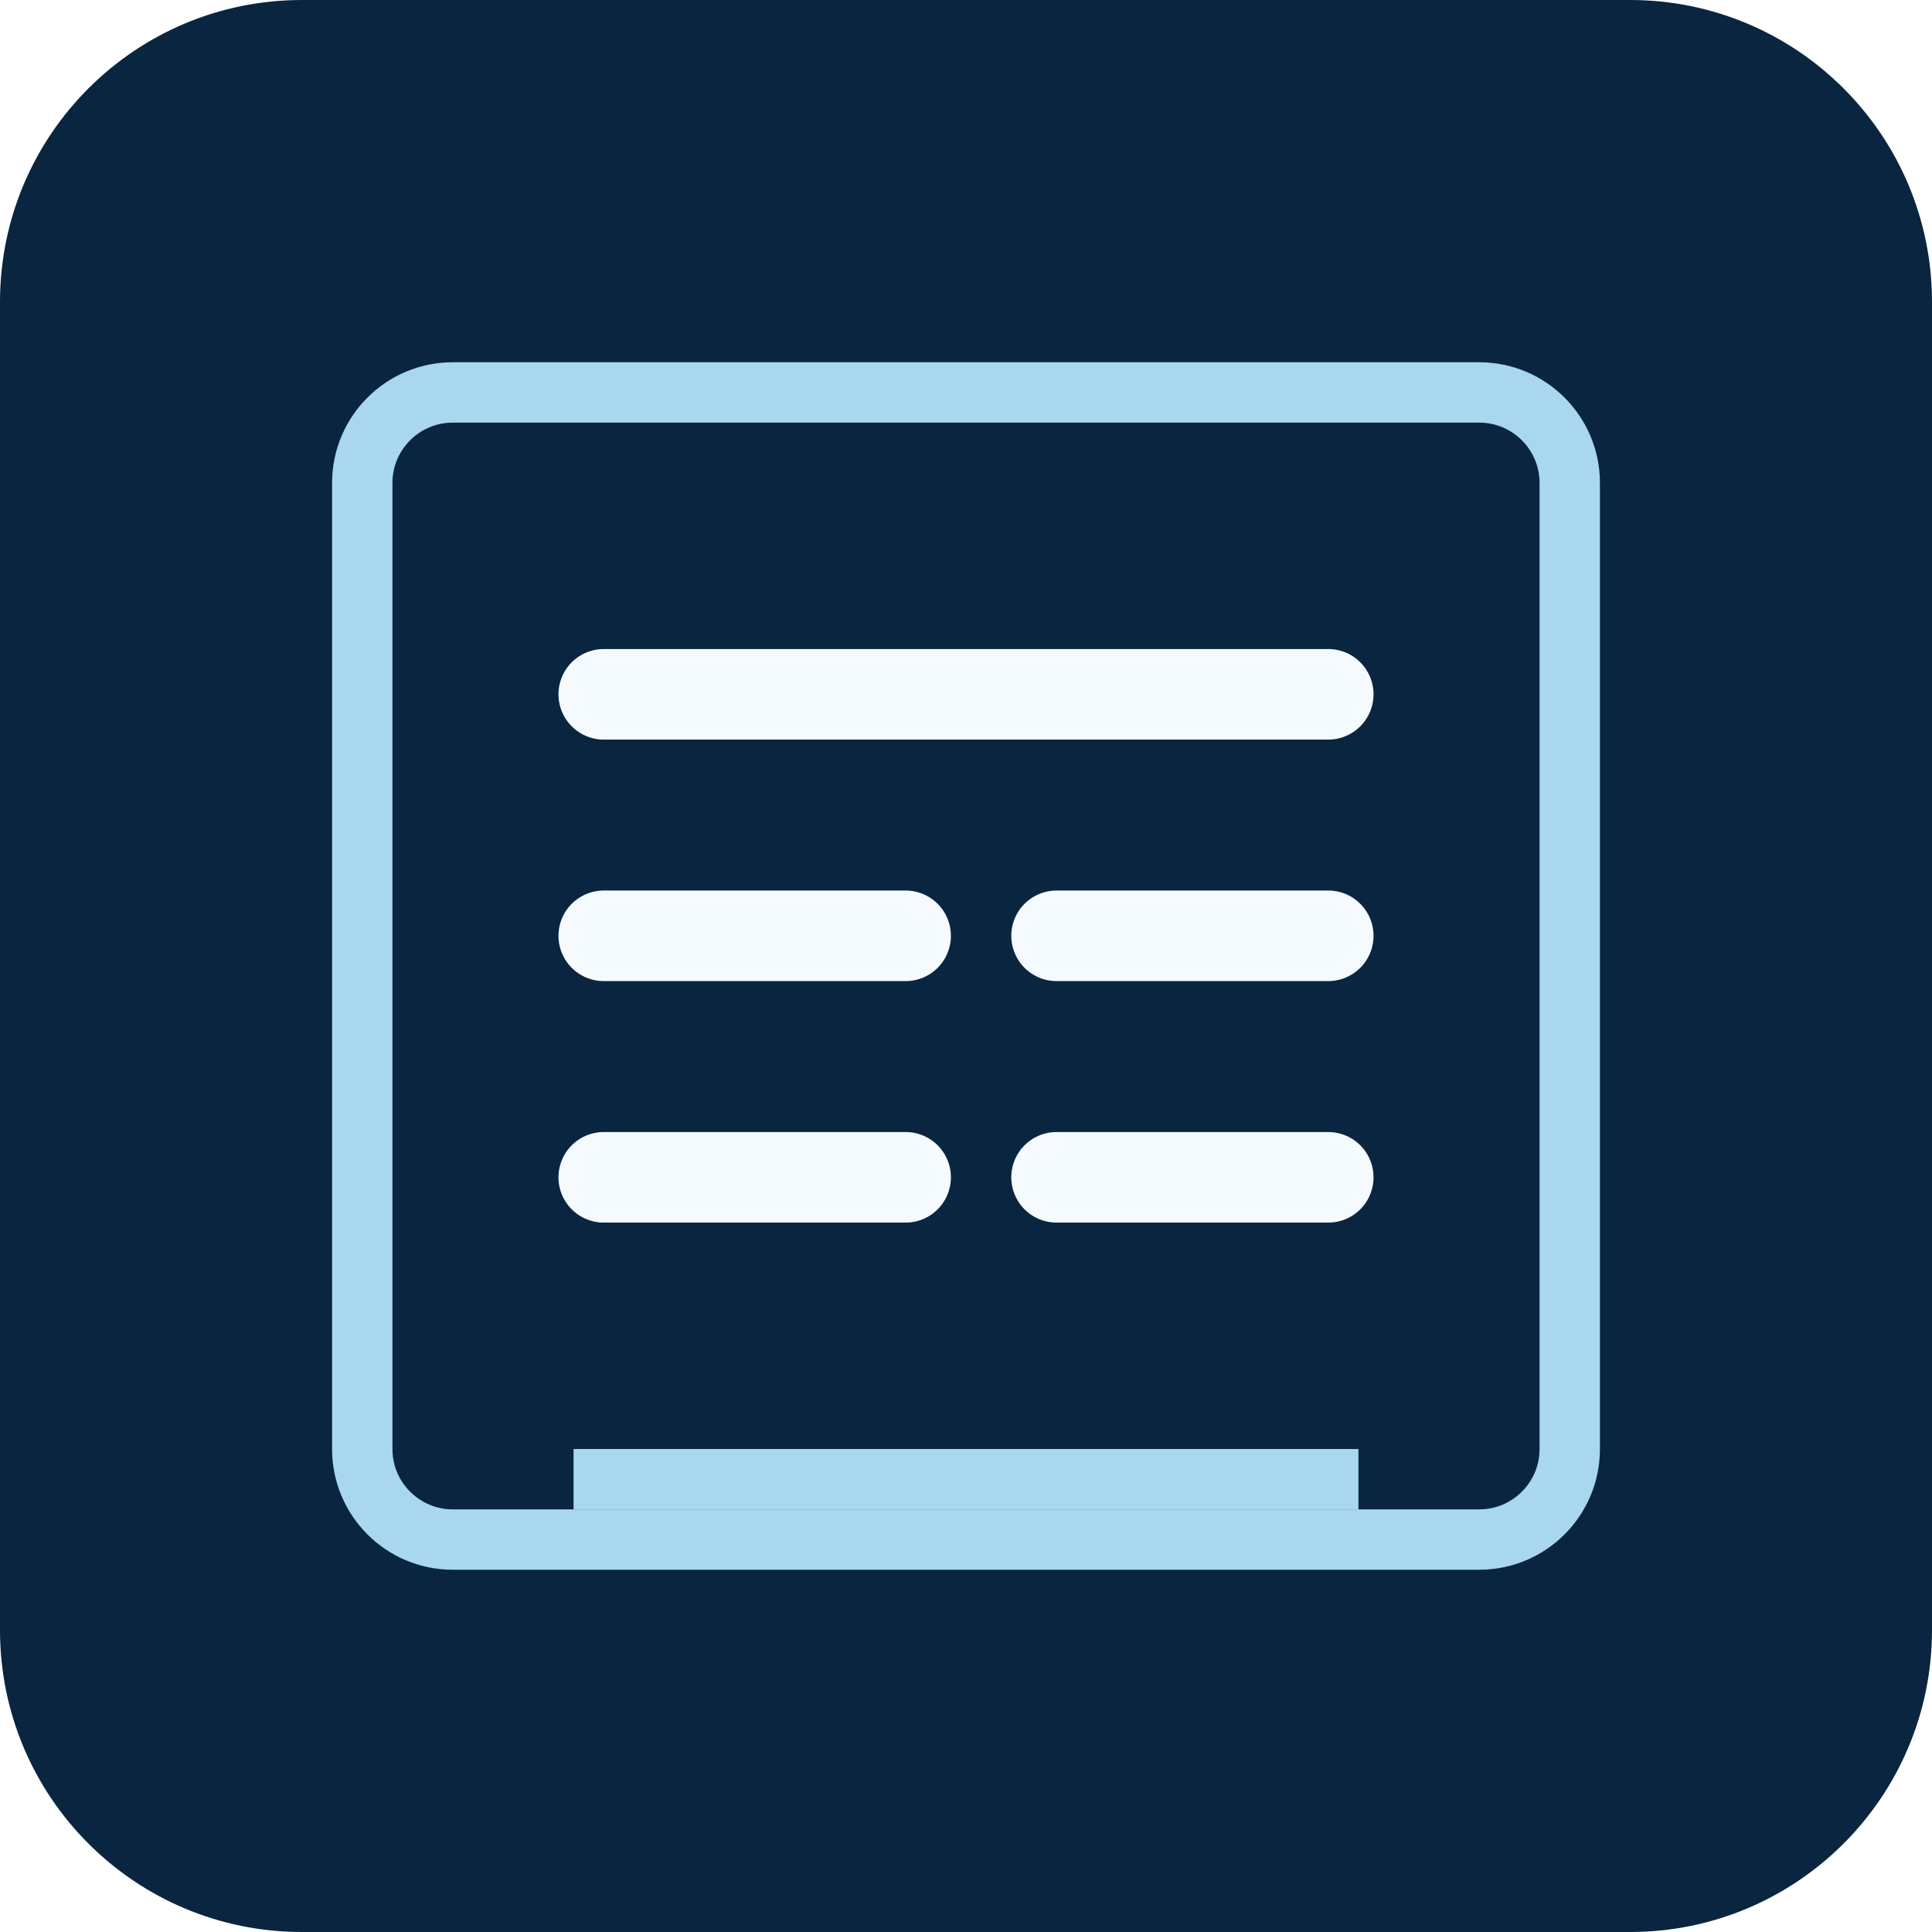
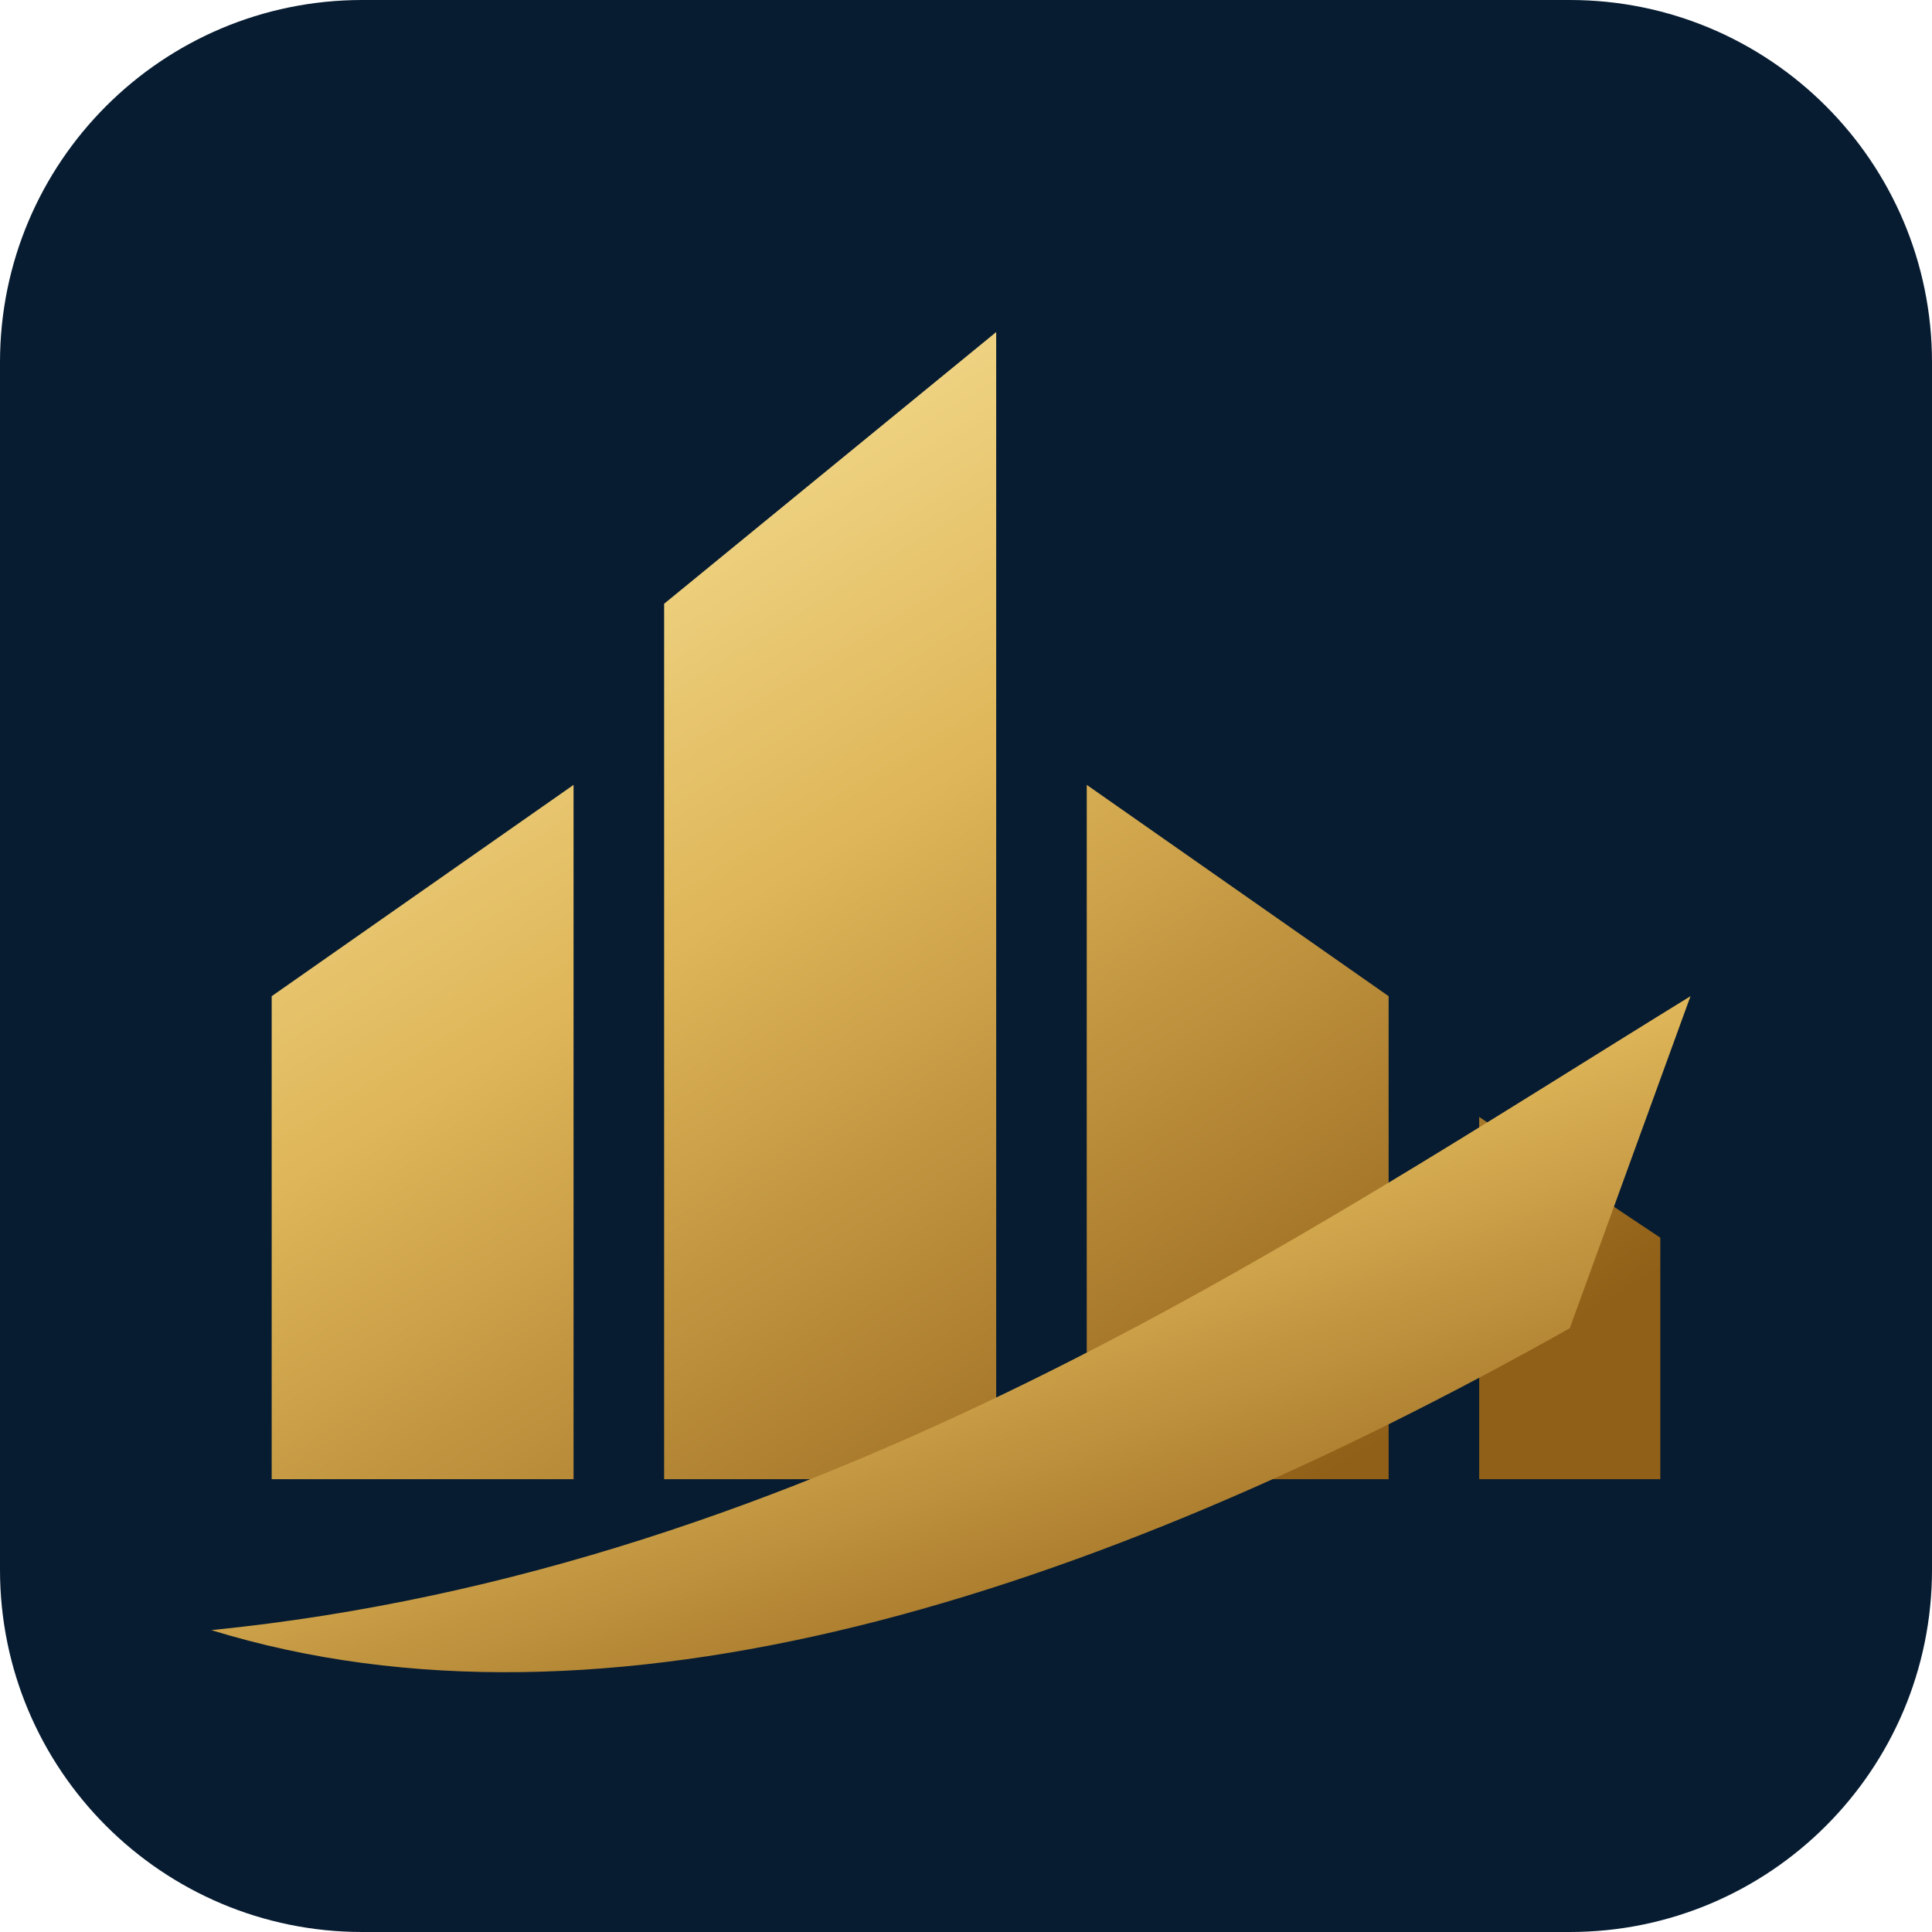
<svg xmlns="http://www.w3.org/2000/svg" viewBox="0 0 64 64">
-   <rect width="64" height="64" rx="10" fill="#0a2540" />
-   <rect x="12" y="13" width="40" height="38" rx="3" fill="none" stroke="#a8d7ef" stroke-width="2" />
-   <path d="M20 23h24M20 31h10M20 39h10M35 31h9M35 39h9" stroke="#f5faff" stroke-width="3" stroke-linecap="round" />
-   <path d="M19 49h26" stroke="#a8d7ef" stroke-width="2" />
+   <defs>
+     <linearGradient id="gold" x1="0" y1="0" x2=".75" y2="1">
+       <stop offset="0" stop-color="#fff2ae" />
+       <stop offset=".48" stop-color="#dfb659" />
+       <stop offset="1" stop-color="#916018" />
+     </linearGradient>
+   </defs>
+   <rect width="64" height="64" rx="12" fill="#071c31" />
+   <g fill="url(#gold)">
+     <path d="M9 49V33l10-7v23Zm13 0V20l11-9v38Zm14 0V26l10 7v16Zm13 0V37l6 4v8Z" />
+     <path d="M7 54c20-2 36-13 49-21l-4 11C36 53 20 58 7 54Z" />
+   </g>
</svg>
